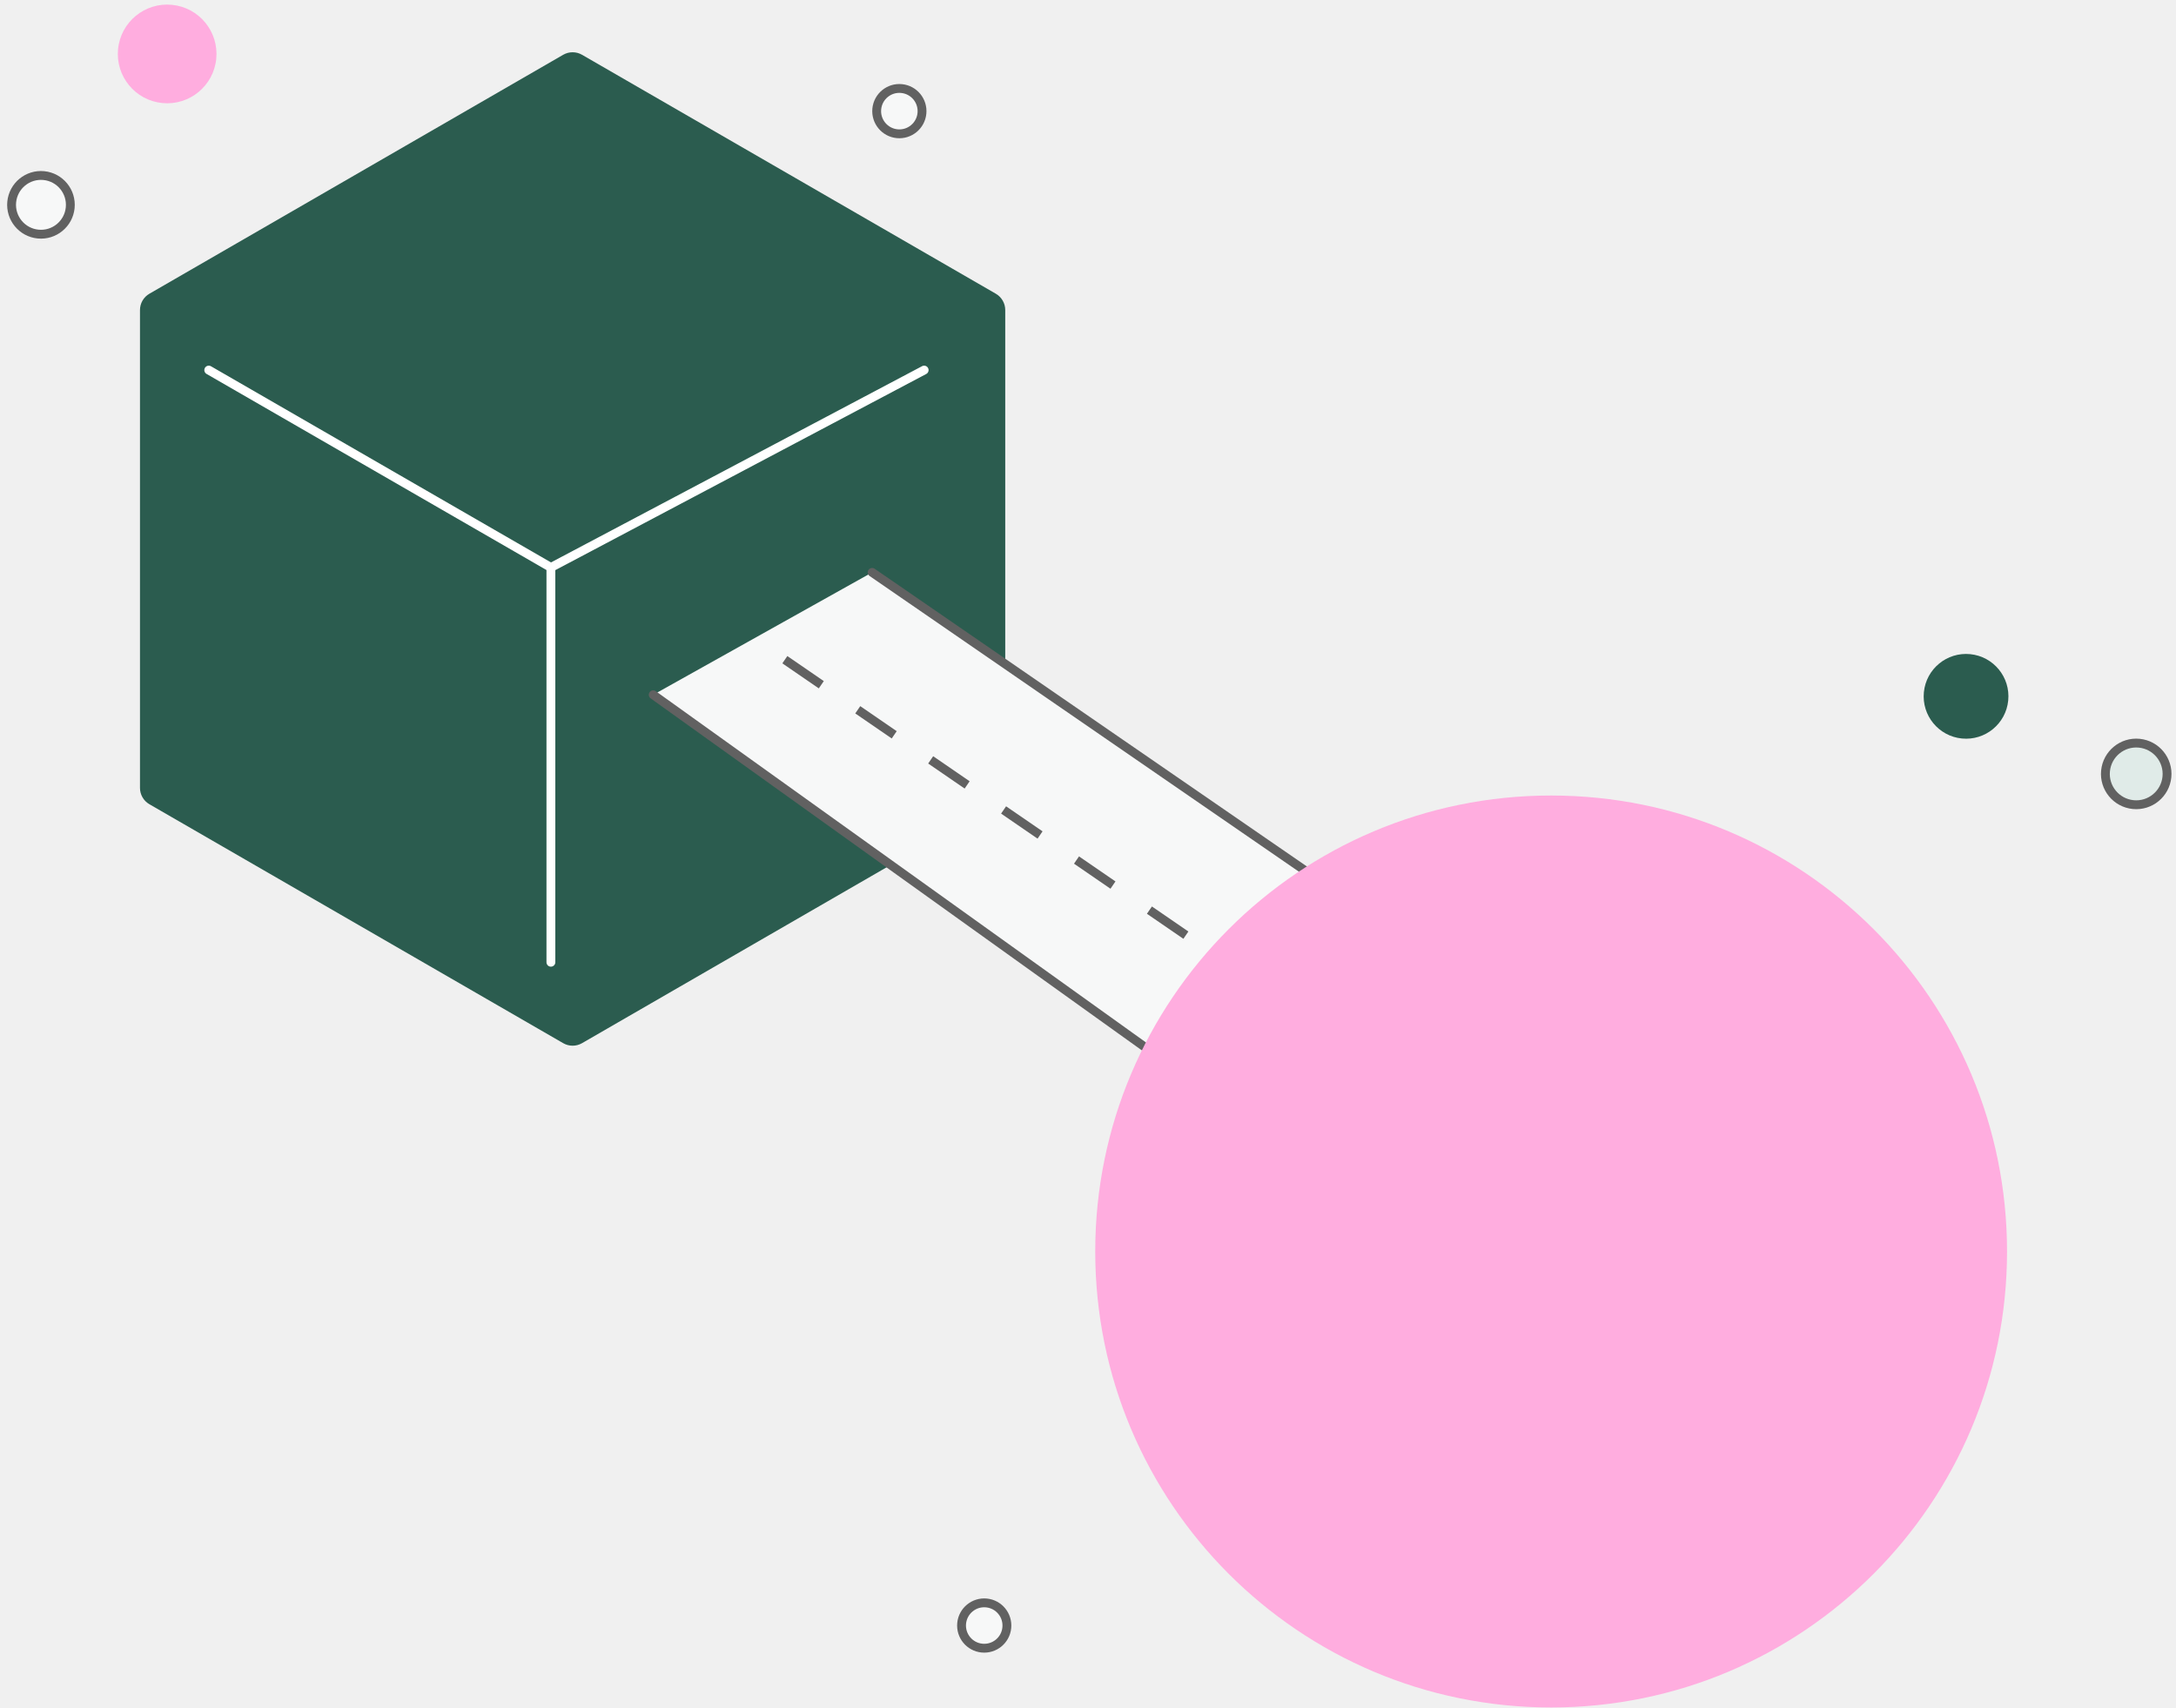
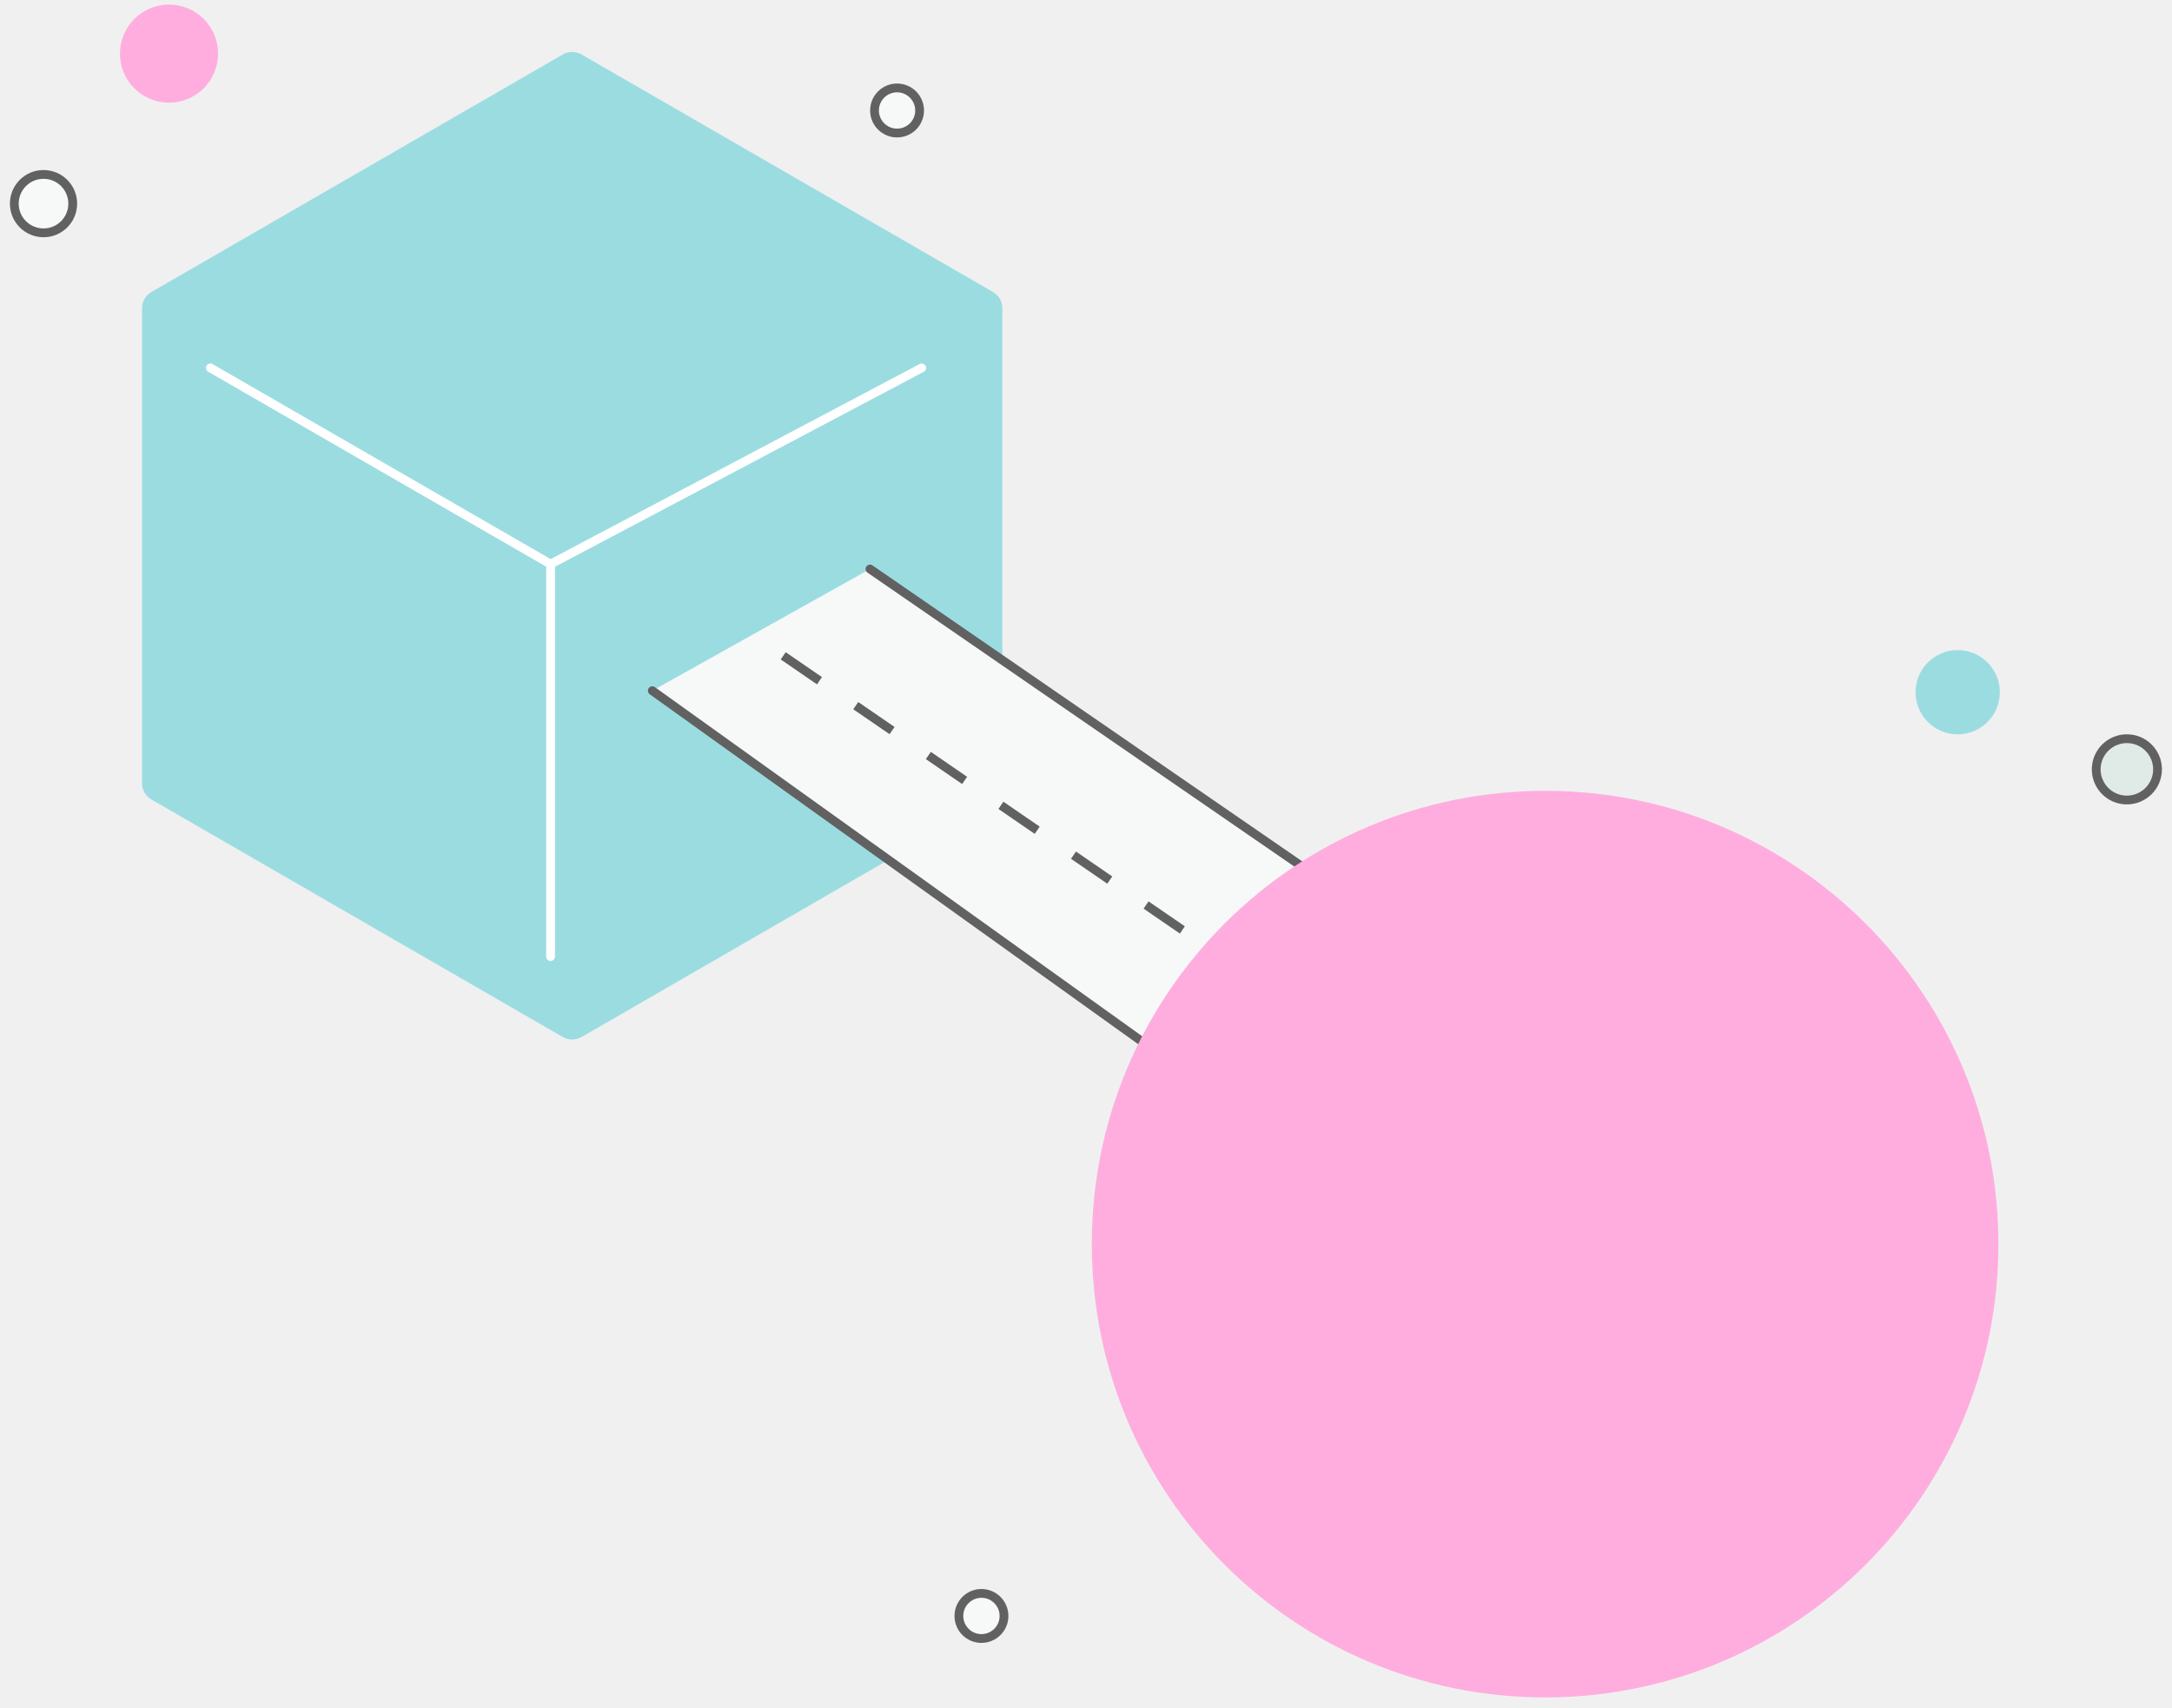
- <svg xmlns="http://www.w3.org/2000/svg" width="246" height="193" viewBox="0 0 246 193" fill="none">
-   <path d="M65.8 6.192C65.141 5.812 64.328 5.812 63.669 6.192L16.891 33.2C16.231 33.58 15.825 34.284 15.825 35.046V89.06C15.825 89.822 16.231 90.525 16.891 90.906L63.669 117.913C64.328 118.294 65.141 118.294 65.8 117.913L112.578 90.906C113.237 90.525 113.644 89.822 113.644 89.06V35.046C113.644 34.284 113.237 33.58 112.578 33.2L65.8 6.192Z" fill="#2B5C4F" />
-   <path d="M62.28 108.765L62.28 64.143M62.28 64.143L23.6 41.832M62.28 64.143L104.477 41.832" stroke="white" stroke-linecap="round" stroke-linejoin="round" />
-   <path d="M241.161 90.947C239.245 90.758 237.845 89.053 238.033 87.136C238.222 85.221 239.928 83.82 241.844 84.008C243.76 84.197 245.16 85.903 244.972 87.819C244.783 89.735 243.077 91.135 241.161 90.947Z" fill="#E0EBE8" stroke="#616161" stroke-linecap="round" stroke-linejoin="round" />
-   <path d="M221.796 83.475C224.429 83.734 226.773 81.81 227.032 79.177C227.291 76.544 225.367 74.2 222.734 73.941C220.101 73.682 217.757 75.607 217.498 78.239C217.239 80.872 219.163 83.216 221.796 83.475Z" fill="#2B5C4F" />
-   <path d="M4.305 26.458C2.48 26.279 1.146 24.654 1.325 22.828C1.505 21.003 3.13 19.668 4.956 19.848C6.781 20.027 8.115 21.653 7.936 23.478C7.756 25.304 6.131 26.638 4.305 26.458Z" fill="#F7F8F8" stroke="#616161" stroke-linecap="round" stroke-linejoin="round" />
-   <path d="M101.422 15.114C100.013 14.975 98.983 13.72 99.121 12.31C99.26 10.901 100.515 9.871 101.924 10.01C103.334 10.148 104.364 11.404 104.225 12.813C104.086 14.222 102.831 15.252 101.422 15.114Z" fill="#F7F8F8" stroke="#616161" stroke-linecap="round" stroke-linejoin="round" />
-   <path d="M111.017 186.291C109.608 186.153 108.578 184.898 108.716 183.488C108.855 182.079 110.11 181.049 111.519 181.187C112.929 181.326 113.959 182.581 113.82 183.99C113.682 185.4 112.427 186.43 111.017 186.291Z" fill="#F7F8F8" stroke="#616161" stroke-linecap="round" stroke-linejoin="round" />
-   <path d="M18.352 11.648C15.286 11.346 13.045 8.617 13.347 5.551C13.648 2.485 16.378 0.244 19.444 0.546C22.509 0.847 24.75 3.578 24.448 6.643C24.147 9.709 21.417 11.949 18.352 11.648Z" fill="#FFADDF" />
-   <path d="M73.847 78.534L154.646 136.422L174.262 116.805L98.597 64.699L73.847 78.534Z" fill="#F7F8F8" />
-   <path d="M73.847 78.534L154.646 136.422L174.262 116.805L98.597 64.699" stroke="#616161" stroke-linecap="round" />
-   <circle cx="175.358" cy="141.46" r="51.54" fill="#FFADDF" />
-   <path d="M88.728 74.568L134.236 105.821" stroke="#616161" stroke-dasharray="5 5" />
+ <svg xmlns="http://www.w3.org/2000/svg" width="187" height="147" viewBox="0 0 187 147" fill="none">
+   <path d="M50.07 4.689C49.57 4.401 48.955 4.401 48.456 4.689L13.034 25.14C12.535 25.428 12.227 25.961 12.227 26.538V67.438C12.227 68.015 12.535 68.548 13.034 68.836L48.456 89.287C48.955 89.575 49.57 89.575 50.07 89.287L85.491 68.836C85.99 68.548 86.298 68.015 86.298 67.438V26.538C86.298 25.961 85.99 25.428 85.491 25.14L50.07 4.689Z" fill="#9BDCE1" />
+   <path d="M47.403 82.36L47.403 48.571M47.403 48.571L18.113 31.677M47.403 48.571L79.355 31.677" stroke="white" stroke-width="0.757" stroke-linecap="round" stroke-linejoin="round" />
+   <path d="M182.856 68.867C181.405 68.725 180.345 67.433 180.487 65.982C180.63 64.531 181.922 63.471 183.373 63.613C184.824 63.756 185.884 65.048 185.742 66.499C185.599 67.95 184.307 69.01 182.856 68.867Z" fill="#E0EBE8" stroke="#616161" stroke-width="0.757" stroke-linecap="round" stroke-linejoin="round" />
+   <path d="M168.193 63.21C170.186 63.406 171.962 61.949 172.158 59.955C172.354 57.962 170.897 56.186 168.903 55.99C166.909 55.794 165.134 57.252 164.938 59.245C164.742 61.239 166.199 63.014 168.193 63.21Z" fill="#9BDCE1" />
+   <path d="M3.501 20.035C2.119 19.899 1.108 18.669 1.244 17.286C1.38 15.904 2.611 14.893 3.993 15.03C5.376 15.165 6.386 16.397 6.25 17.779C6.114 19.161 4.883 20.171 3.501 20.035Z" fill="#F7F8F8" stroke="#616161" stroke-width="0.757" stroke-linecap="round" stroke-linejoin="round" />
+   <path d="M77.043 11.445C75.976 11.34 75.196 10.39 75.301 9.322C75.406 8.255 76.356 7.475 77.423 7.58C78.49 7.685 79.27 8.636 79.165 9.702C79.06 10.77 78.11 11.55 77.043 11.445Z" fill="#F7F8F8" stroke="#616161" stroke-width="0.757" stroke-linecap="round" stroke-linejoin="round" />
+   <path d="M84.308 141.064C83.241 140.959 82.461 140.009 82.566 138.942C82.671 137.875 83.621 137.095 84.689 137.2C85.756 137.305 86.536 138.255 86.431 139.322C86.326 140.39 85.376 141.169 84.308 141.064Z" fill="#F7F8F8" stroke="#616161" stroke-width="0.757" stroke-linecap="round" stroke-linejoin="round" />
+   <path d="M14.138 8.82C11.816 8.592 10.12 6.525 10.348 4.203C10.576 1.882 12.643 0.185 14.965 0.414C17.286 0.642 18.983 2.71 18.755 5.03C18.526 7.352 16.459 9.049 14.138 8.82Z" fill="#FFADDF" />
+   <path d="M56.161 59.469L117.344 103.302L132.198 88.448L74.902 48.992L56.161 59.469Z" fill="#F7F8F8" />
+   <path d="M56.161 59.469L117.344 103.302L132.198 88.448L74.902 48.992" stroke="#616161" stroke-width="0.757" stroke-linecap="round" />
+   <circle cx="133.027" cy="107.117" r="39.027" fill="#FFADDF" />
+   <path d="M67.43 56.465L101.89 80.13" stroke="#616161" stroke-width="0.757" stroke-dasharray="3.79 3.79" />
</svg>
